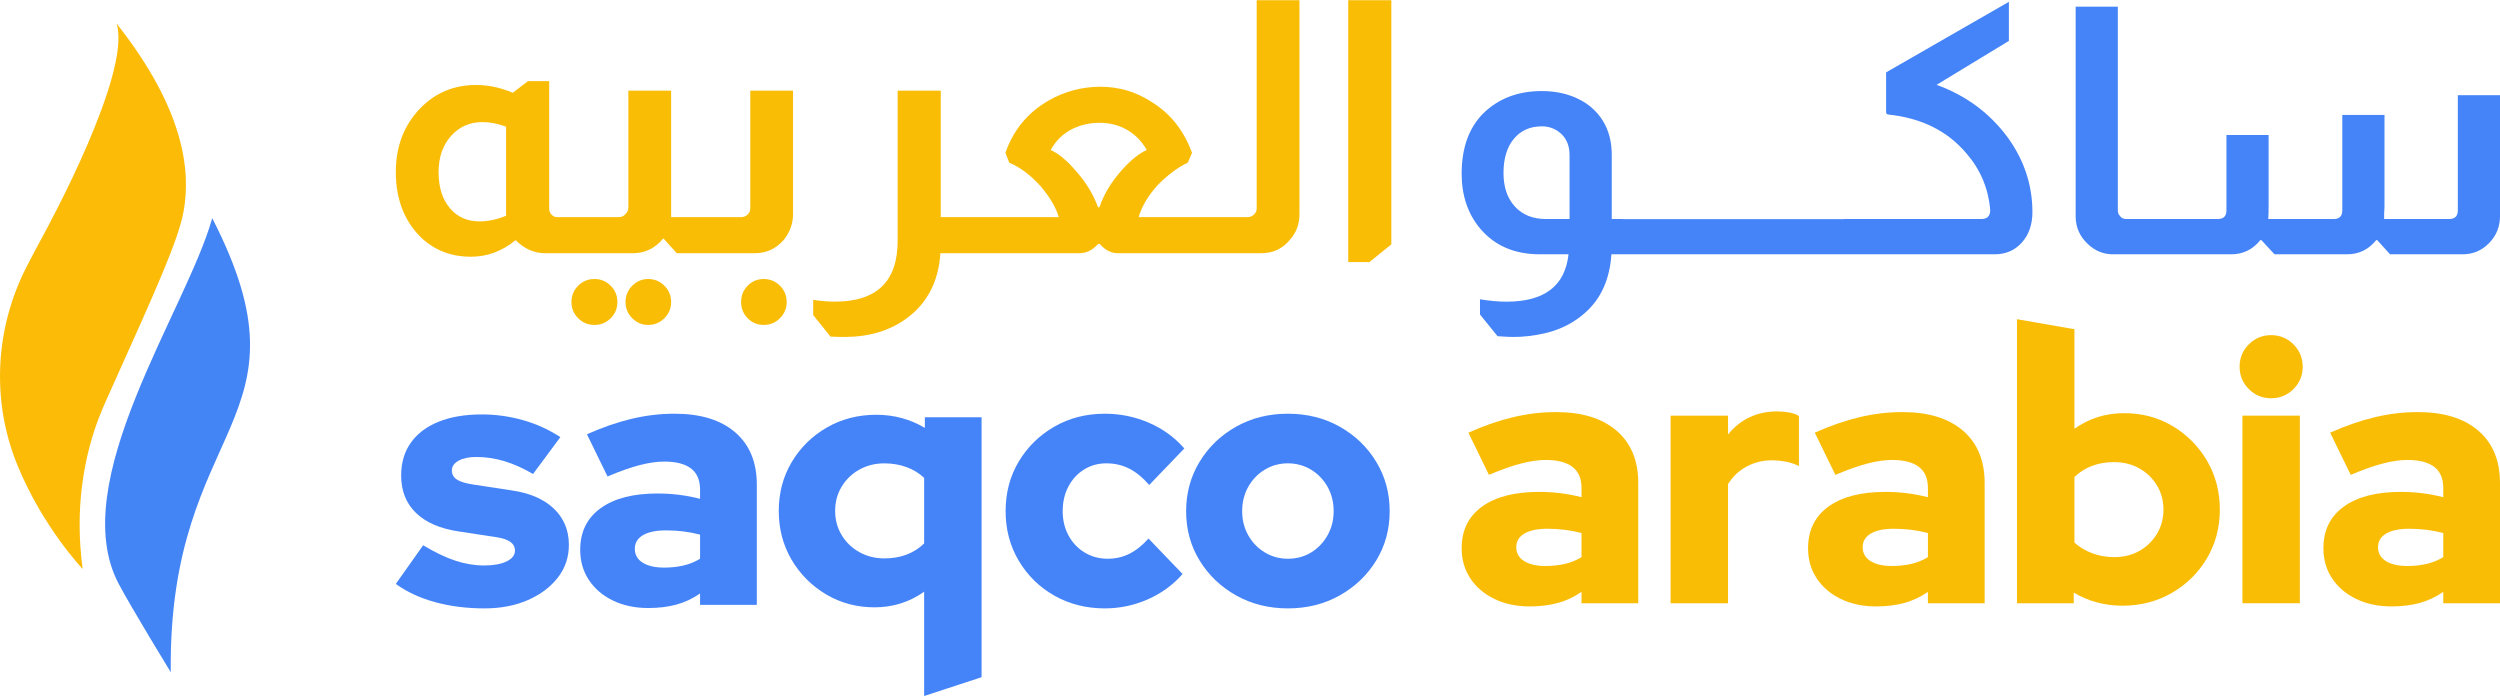
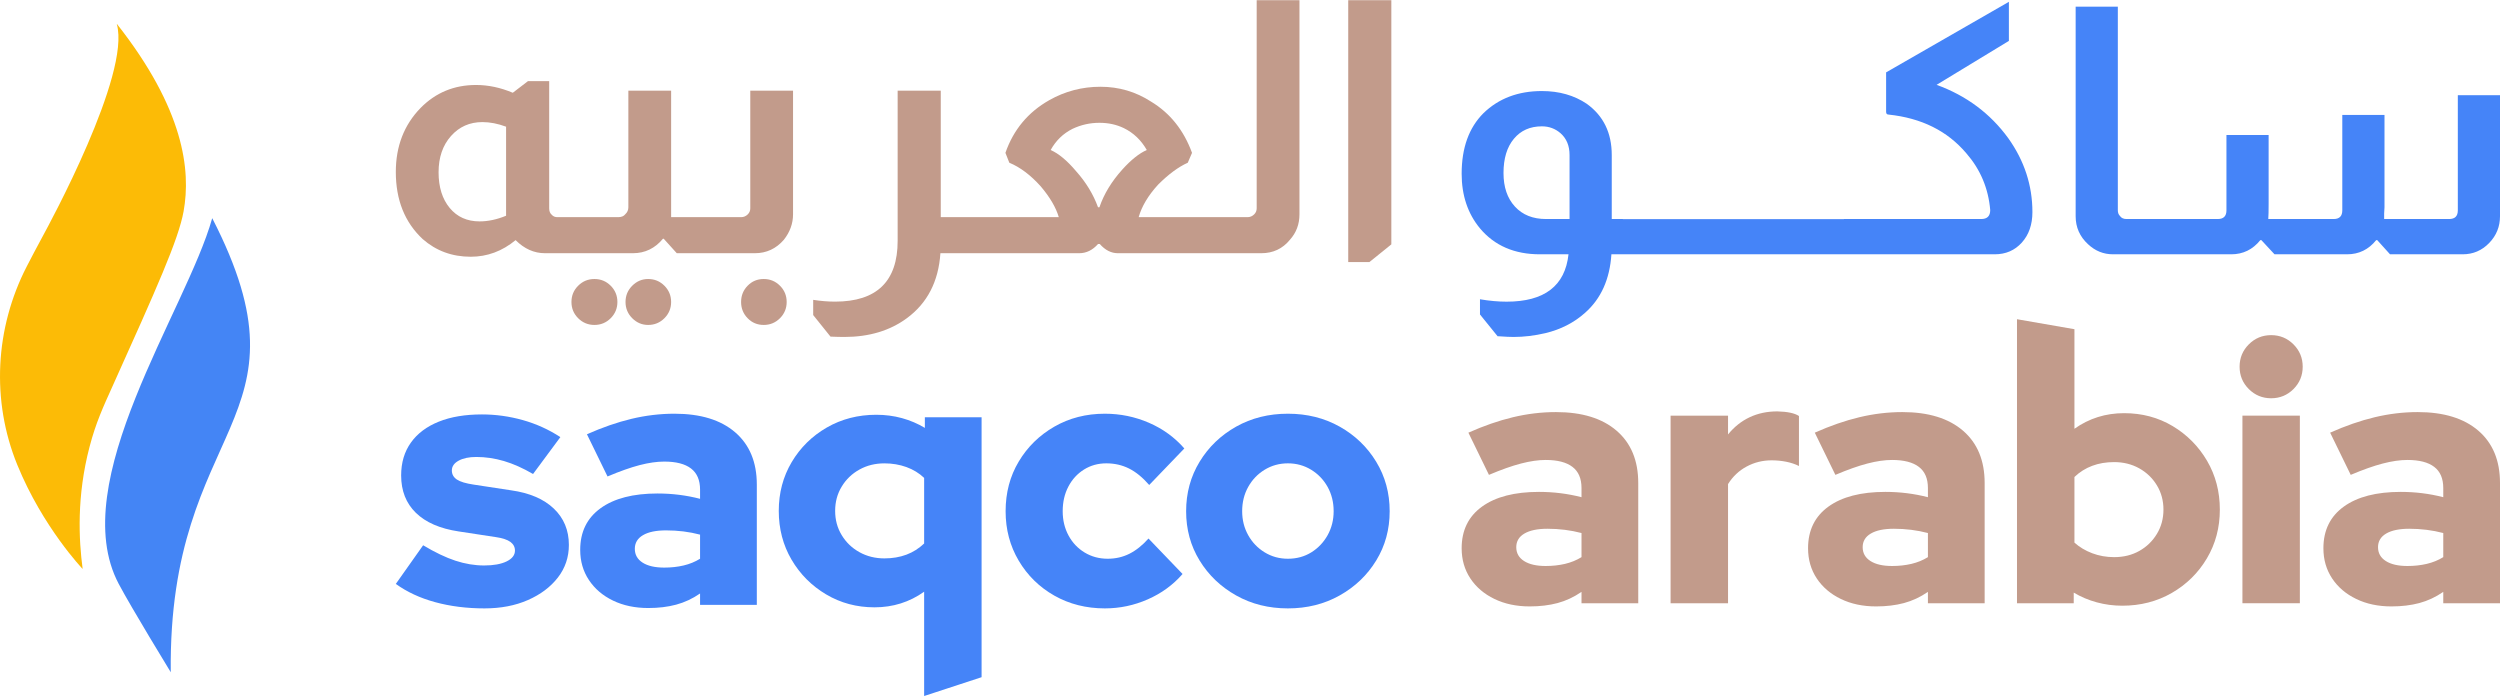
<svg xmlns="http://www.w3.org/2000/svg" xml:space="preserve" width="2072px" height="577px" version="1.1" style="shape-rendering:geometricPrecision; text-rendering:geometricPrecision; image-rendering:optimizeQuality; fill-rule:evenodd; clip-rule:evenodd" viewBox="0 0 1154.07 321.22">
  <defs>
    <style type="text/css">
   
    .fil3 {fill:#4485F5;fill-rule:nonzero}
    .fil0 {fill:#4584F8;fill-rule:nonzero}
-     .fil1 {fill:#F9BD06;fill-rule:nonzero}
+     .fil1 {fill:#C29B8B;fill-rule:nonzero}
    .fil2 {fill:#FCBB06;fill-rule:nonzero}
   
  </style>
  </defs>
  <g id="Layer_x0020_1">
    <g id="SAQCO_x0020_ARABIA_x0020_LOGO_x0020__x0020_-_x0020_56.pdf">
      <path class="fil0" d="M223.65 280.77c-8.19,0 -15.78,-0.96 -22.76,-2.87 -6.98,-1.9 -13.04,-4.72 -18.17,-8.43l12.61 -17.84c5.45,3.27 10.42,5.65 14.89,7.12 4.48,1.47 8.9,2.21 13.26,2.21 4.37,0 7.83,-0.63 10.4,-1.88 2.56,-1.26 3.84,-2.92 3.84,-5 0,-1.63 -0.71,-2.97 -2.12,-4.01 -1.42,-1.03 -3.66,-1.77 -6.72,-2.21l-17.18 -2.62c-8.62,-1.3 -15.2,-4.17 -19.73,-8.59 -4.53,-4.42 -6.79,-10.17 -6.79,-17.27 0,-5.89 1.5,-10.94 4.5,-15.14 3,-4.2 7.28,-7.42 12.85,-9.66 5.57,-2.24 12.22,-3.35 19.97,-3.35 6.33,0 12.61,0.87 18.83,2.61 6.22,1.75 12,4.37 17.35,7.86l-12.61 17.03c-4.69,-2.73 -9.16,-4.72 -13.42,-5.98 -4.26,-1.25 -8.51,-1.88 -12.77,-1.88 -3.38,0 -6.11,0.57 -8.18,1.72 -2.08,1.14 -3.11,2.64 -3.11,4.5 0,1.75 0.76,3.14 2.29,4.18 1.52,1.03 4.14,1.82 7.86,2.37l17.18 2.62c8.52,1.2 15.09,4.01 19.73,8.43 4.64,4.42 6.96,10.01 6.96,16.78 0,5.67 -1.7,10.69 -5.08,15.06 -3.38,4.36 -7.99,7.83 -13.83,10.39 -5.84,2.57 -12.52,3.85 -20.05,3.85z" />
      <path class="fil0" d="M293.05 253.27c0,2.73 1.2,4.85 3.6,6.38 2.4,1.53 5.73,2.29 9.99,2.29 3.16,0 6.14,-0.32 8.92,-0.98 2.78,-0.65 5.32,-1.69 7.61,-3.11l0 -11.13c-2.51,-0.66 -5.07,-1.15 -7.69,-1.48 -2.62,-0.32 -5.3,-0.48 -8.02,-0.48 -4.59,0 -8.13,0.73 -10.64,2.21 -2.51,1.47 -3.77,3.57 -3.77,6.3zm6.22 27.33c-6.11,0 -11.54,-1.14 -16.28,-3.43 -4.75,-2.29 -8.46,-5.46 -11.13,-9.5 -2.68,-4.03 -4.02,-8.67 -4.02,-13.91 0,-8.29 3.14,-14.71 9.42,-19.24 6.27,-4.53 15.03,-6.79 26.27,-6.79 6.77,0 13.31,0.82 19.64,2.46l0 -4.26c0,-4.36 -1.39,-7.61 -4.17,-9.74 -2.78,-2.13 -6.9,-3.19 -12.36,-3.19 -3.38,0 -7.18,0.54 -11.38,1.63 -4.2,1.1 -9.14,2.84 -14.81,5.24l-9.5 -19.48c7.1,-3.16 13.94,-5.53 20.55,-7.12 6.6,-1.58 13.23,-2.37 19.89,-2.37 12,0 21.33,2.86 27.99,8.59 6.65,5.73 9.99,13.78 9.99,24.15l0 55.49 -26.2 0 0 -5.24c-3.49,2.41 -7.17,4.12 -11.05,5.16 -3.87,1.04 -8.16,1.55 -12.85,1.55z" />
      <path class="fil0" d="M510.05 280.77c-8.62,0 -16.4,-1.97 -23.33,-5.89 -6.93,-3.93 -12.41,-9.31 -16.45,-16.13 -4.04,-6.82 -6.05,-14.43 -6.05,-22.83 0,-8.52 2.01,-16.16 6.05,-22.92 4.04,-6.77 9.52,-12.14 16.45,-16.13 6.93,-3.98 14.71,-5.97 23.33,-5.97 7.09,0 13.86,1.39 20.3,4.17 6.44,2.79 11.89,6.74 16.37,11.87l-16.21 16.86c-3.05,-3.49 -6.16,-6.03 -9.33,-7.61 -3.17,-1.58 -6.66,-2.38 -10.47,-2.38 -3.83,0 -7.26,0.96 -10.32,2.87 -3.05,1.91 -5.46,4.53 -7.2,7.86 -1.75,3.33 -2.62,7.12 -2.62,11.38 0,4.14 0.9,7.88 2.7,11.21 1.8,3.33 4.28,5.95 7.45,7.86 3.16,1.91 6.71,2.86 10.64,2.86 3.6,0 6.93,-0.76 9.99,-2.29 3.05,-1.53 6,-3.87 8.83,-7.04l15.72 16.37c-4.36,5.02 -9.71,8.92 -16.04,11.7 -6.33,2.79 -12.93,4.18 -19.81,4.18z" />
      <path class="fil0" d="M594.53 257.85c4.04,0 7.64,-0.98 10.81,-2.95 3.16,-1.96 5.67,-4.61 7.53,-7.93 1.85,-3.33 2.78,-7.02 2.78,-11.05 0,-4.15 -0.93,-7.89 -2.78,-11.22 -1.86,-3.33 -4.4,-5.97 -7.61,-7.94 -3.22,-1.96 -6.8,-2.95 -10.73,-2.95 -3.93,0 -7.5,0.99 -10.72,2.95 -3.22,1.97 -5.76,4.61 -7.61,7.94 -1.86,3.33 -2.78,7.07 -2.78,11.22 0,4.03 0.92,7.72 2.78,11.05 1.85,3.32 4.39,5.97 7.61,7.93 3.22,1.97 6.79,2.95 10.72,2.95zm0 22.92c-8.84,0 -16.81,-1.99 -23.9,-5.98 -7.09,-3.98 -12.71,-9.35 -16.86,-16.12 -4.15,-6.77 -6.22,-14.35 -6.22,-22.75 0,-8.41 2.07,-16.02 6.22,-22.84 4.15,-6.82 9.77,-12.22 16.86,-16.21 7.09,-3.98 15.06,-5.97 23.9,-5.97 8.84,0 16.81,1.99 23.9,5.97 7.1,3.99 12.72,9.39 16.86,16.21 4.15,6.82 6.22,14.43 6.22,22.84 0,8.4 -2.07,15.98 -6.22,22.75 -4.14,6.77 -9.76,12.14 -16.86,16.12 -7.09,3.99 -15.06,5.98 -23.9,5.98z" />
      <path class="fil0" d="M418.43 255.97c-3.06,1.14 -6.44,1.72 -10.15,1.72 -4.26,0 -8.1,-0.96 -11.54,-2.87 -3.44,-1.91 -6.17,-4.53 -8.18,-7.86 -2.03,-3.32 -3.03,-7.06 -3.03,-11.21 0,-4.15 1,-7.88 3.03,-11.21 2.01,-3.33 4.74,-5.95 8.18,-7.86 3.44,-1.91 7.28,-2.86 11.54,-2.86 3.6,0 6.98,0.57 10.15,1.71 3.16,1.15 5.89,2.82 8.18,5l0 30.28c-2.4,2.29 -5.13,4.01 -8.18,5.16zm8.18 45.46l0 11.1 0 8.69 26.52 -8.69 0 -11.1 0 -108.89 -26.19 0 0 4.91c-3.27,-1.97 -6.79,-3.47 -10.56,-4.51 -3.76,-1.03 -7.72,-1.55 -11.86,-1.55 -8.41,0 -16.02,1.96 -22.84,5.89 -6.82,3.93 -12.22,9.25 -16.21,15.96 -3.98,6.71 -5.97,14.22 -5.97,22.51 0,8.29 1.96,15.8 5.89,22.51 3.93,6.71 9.25,12.06 15.96,16.04 6.71,3.99 14.16,5.98 22.35,5.98 8.51,0 16.15,-2.4 22.91,-7.21l0 28.36z" />
      <path class="fil1" d="M730.07 257.11c-2.29,1.42 -4.83,2.45 -7.61,3.11 -2.79,0.65 -5.76,0.98 -8.93,0.98 -4.25,0 -7.58,-0.76 -9.98,-2.29 -2.4,-1.53 -3.6,-3.66 -3.6,-6.39 0,-2.72 1.25,-4.83 3.76,-6.3 2.51,-1.47 6.06,-2.21 10.64,-2.21 2.73,0 5.41,0.16 8.02,0.49 2.62,0.33 5.19,0.82 7.7,1.48l0 11.13zm16.2 -58.36c-6.65,-5.73 -15.98,-8.6 -27.99,-8.6 -6.66,0 -13.29,0.8 -19.89,2.38 -6.6,1.58 -13.45,3.96 -20.54,7.12l9.49 19.48c5.67,-2.4 10.62,-4.15 14.82,-5.24 4.2,-1.09 7.99,-1.64 11.37,-1.64 5.46,0 9.58,1.07 12.36,3.2 2.79,2.12 4.18,5.37 4.18,9.74l0 4.25c-6.33,-1.63 -12.88,-2.45 -19.65,-2.45 -11.24,0 -19.99,2.26 -26.27,6.79 -6.28,4.53 -9.41,10.94 -9.41,19.23 0,5.24 1.33,9.88 4.01,13.92 2.67,4.04 6.38,7.2 11.13,9.49 4.75,2.3 10.17,3.44 16.29,3.44 4.69,0 8.97,-0.52 12.85,-1.55 3.87,-1.04 7.55,-2.76 11.05,-5.16l0 5.24 26.19 0 0 -55.5c0,-10.36 -3.33,-18.41 -9.99,-24.14z" />
      <path class="fil1" d="M807.69 192.53c-3.82,1.8 -7.15,4.45 -9.98,7.94l0 -8.68 -26.52 0 0 86.6 26.52 0 0 -55c2.18,-3.5 5.04,-6.2 8.59,-8.11 3.55,-1.91 7.39,-2.86 11.54,-2.86 2.29,0 4.53,0.22 6.71,0.65 2.18,0.44 4.15,1.09 5.9,1.97l0 -23.08c-1.97,-1.31 -5.3,-2.02 -9.99,-2.13 -4.69,0 -8.95,0.9 -12.77,2.7z" />
      <path class="fil1" d="M889.98 257.11c-2.29,1.42 -4.83,2.45 -7.61,3.11 -2.78,0.65 -5.76,0.98 -8.92,0.98 -4.26,0 -7.59,-0.76 -9.99,-2.29 -2.4,-1.53 -3.6,-3.66 -3.6,-6.39 0,-2.72 1.25,-4.83 3.77,-6.3 2.5,-1.47 6.05,-2.21 10.64,-2.21 2.72,0 5.4,0.16 8.02,0.49 2.62,0.33 5.18,0.82 7.69,1.48l0 11.13zm16.21 -58.36c-6.66,-5.73 -15.99,-8.6 -28,-8.6 -6.65,0 -13.28,0.8 -19.88,2.38 -6.61,1.58 -13.46,3.96 -20.55,7.12l9.5 19.48c5.67,-2.4 10.61,-4.15 14.81,-5.24 4.2,-1.09 7.99,-1.64 11.38,-1.64 5.45,0 9.57,1.07 12.36,3.2 2.78,2.12 4.17,5.37 4.17,9.74l0 4.25c-6.33,-1.63 -12.88,-2.45 -19.64,-2.45 -11.24,0 -20,2.26 -26.28,6.79 -6.27,4.53 -9.41,10.94 -9.41,19.23 0,5.24 1.34,9.88 4.01,13.92 2.68,4.04 6.39,7.2 11.13,9.49 4.75,2.3 10.18,3.44 16.29,3.44 4.69,0 8.98,-0.52 12.85,-1.55 3.88,-1.04 7.56,-2.76 11.05,-5.16l0 5.24 26.19 0 0 -55.5c0,-10.36 -3.33,-18.41 -9.98,-24.14z" />
      <path class="fil1" d="M1048.42 154.63c-4.03,0 -7.47,1.42 -10.31,4.26 -2.84,2.84 -4.25,6.28 -4.25,10.31 0,4.04 1.41,7.48 4.25,10.32 2.84,2.83 6.28,4.25 10.31,4.25 4.04,0 7.48,-1.42 10.32,-4.25 2.83,-2.84 4.25,-6.28 4.25,-10.32 0,-4.03 -1.42,-7.47 -4.25,-10.31 -2.84,-2.84 -6.28,-4.26 -10.32,-4.26z" />
      <polygon class="fil1" points="1035.17,278.39 1061.68,278.39 1061.68,191.79 1035.17,191.79 " />
      <path class="fil1" d="M1127.88 257.11c-2.29,1.42 -4.83,2.45 -7.61,3.11 -2.78,0.65 -5.76,0.98 -8.92,0.98 -4.26,0 -7.59,-0.76 -9.99,-2.29 -2.4,-1.53 -3.6,-3.66 -3.6,-6.39 0,-2.72 1.26,-4.83 3.77,-6.3 2.51,-1.47 6.05,-2.21 10.64,-2.21 2.72,0 5.4,0.16 8.02,0.49 2.62,0.33 5.18,0.82 7.69,1.48l0 11.13zm16.21 -58.36c-6.66,-5.73 -15.99,-8.6 -27.99,-8.6 -6.66,0 -13.29,0.8 -19.89,2.38 -6.61,1.58 -13.45,3.96 -20.55,7.12l9.5 19.48c5.67,-2.4 10.61,-4.15 14.81,-5.24 4.2,-1.09 8,-1.64 11.38,-1.64 5.46,0 9.58,1.07 12.36,3.2 2.78,2.12 4.17,5.37 4.17,9.74l0 4.25c-6.33,-1.63 -12.87,-2.45 -19.64,-2.45 -11.24,0 -20,2.26 -26.27,6.79 -6.28,4.53 -9.42,10.94 -9.42,19.23 0,5.24 1.34,9.88 4.02,13.92 2.67,4.04 6.38,7.2 11.13,9.49 4.74,2.3 10.17,3.44 16.28,3.44 4.69,0 8.98,-0.52 12.85,-1.55 3.88,-1.04 7.56,-2.76 11.05,-5.16l0 5.24 26.19 0 0 -55.5c0,-10.36 -3.33,-18.41 -9.98,-24.14z" />
      <path class="fil1" d="M995.68 246.39c-2.02,3.33 -4.72,5.95 -8.1,7.85 -3.39,1.91 -7.26,2.87 -11.62,2.87 -3.6,0 -6.99,-0.6 -10.15,-1.8 -3.17,-1.2 -5.9,-2.84 -8.19,-4.91l0 -30.29c2.4,-2.29 5.13,-4.01 8.19,-5.15 3.05,-1.15 6.43,-1.72 10.15,-1.72 4.25,0 8.1,0.95 11.54,2.86 3.43,1.91 6.16,4.53 8.18,7.86 2.02,3.33 3.03,7.07 3.03,11.21 0,4.15 -1.01,7.89 -3.03,11.22zm7.29 -49.77c-6.66,-3.98 -14.14,-5.97 -22.43,-5.97 -8.51,0 -16.15,2.4 -22.92,7.2l0 -33.61 0 -4.53 0 -7.82 -26.52 -4.61 0 16.52 0 0.44 0 114.15 26.19 0 0 -4.91c3.28,1.96 6.82,3.46 10.65,4.5 3.82,1.04 7.74,1.55 11.78,1.55 8.4,0 16.01,-1.96 22.84,-5.89 6.82,-3.93 12.22,-9.25 16.2,-15.96 3.99,-6.71 5.98,-14.21 5.98,-22.51 0,-8.29 -1.96,-15.79 -5.89,-22.51 -3.93,-6.71 -9.23,-12.05 -15.88,-16.04z" />
      <path class="fil1" d="M274.41 128.72c-2.94,0 -5.44,1.03 -7.51,3.1 -2.07,2.06 -3.1,4.56 -3.1,7.5 0,2.94 1.03,5.44 3.1,7.5 2.07,2.07 4.57,3.1 7.51,3.1 2.93,0 5.43,-1.03 7.5,-3.1 2.06,-2.06 3.1,-4.56 3.1,-7.5 0,-2.94 -1.04,-5.44 -3.1,-7.5 -2.07,-2.07 -4.57,-3.1 -7.5,-3.1z" />
      <path class="fil1" d="M299.2 128.72c-2.83,0 -5.27,1.03 -7.34,3.1 -2.06,2.06 -3.1,4.56 -3.1,7.5 0,2.94 1.04,5.44 3.1,7.5 2.07,2.07 4.51,3.1 7.34,3.1 2.94,0 5.44,-1.03 7.51,-3.1 2.06,-2.06 3.1,-4.56 3.1,-7.5 0,-2.94 -1.04,-5.44 -3.1,-7.5 -2.07,-2.07 -4.57,-3.1 -7.51,-3.1z" />
      <path class="fil1" d="M233.62 99.51c-4.24,1.75 -8.32,2.61 -12.23,2.61 -5.77,0 -10.36,-2.06 -13.79,-6.2 -3.42,-4.13 -5.14,-9.62 -5.14,-16.47 0,-6.85 1.9,-12.43 5.71,-16.72 3.81,-4.3 8.65,-6.45 14.52,-6.45 3.48,0 7.12,0.71 10.93,2.12l0 41.11zm112.73 -3.42c0,1.09 -0.38,2.01 -1.14,2.77 -0.87,0.87 -1.91,1.31 -3.1,1.31l-23.98 0 -1.14 0 -7.18 0 0 -2.45 0 -55.96 -19.74 0 0 53.84c0,1.3 -0.49,2.39 -1.47,3.26 -0.65,0.87 -1.74,1.31 -3.26,1.31l-23.5 0 -1.14 0 -3.42 0c-1.09,0 -1.96,-0.38 -2.61,-1.14 -0.77,-0.66 -1.15,-1.64 -1.15,-2.94l0 -58.73 -9.78 0 -7.02 5.38c-5.66,-2.39 -11.31,-3.59 -16.97,-3.59 -10.11,0 -18.65,3.54 -25.61,10.61 -7.61,7.83 -11.42,17.67 -11.42,29.53 0,12.94 4.13,23.27 12.4,30.99 6.2,5.44 13.59,8.16 22.19,8.16 7.61,0 14.52,-2.56 20.71,-7.67 4.03,4.03 8.54,6.04 13.55,6.04l9.13 0 1.14 0 30.35 0c5.54,0 10.17,-2.23 13.86,-6.69l0.33 0 6.04 6.69 4.57 0 1.14 0 30.34 0c5.33,0 9.79,-2.07 13.38,-6.2 2.82,-3.59 4.24,-7.51 4.24,-11.75l0 -57.1 -19.74 0 0 54.33z" />
      <path class="fil1" d="M352.55 128.72c-2.94,0 -5.41,1.03 -7.42,3.1 -2.02,2.06 -3.02,4.56 -3.02,7.5 0,2.94 1,5.44 3.02,7.5 2.01,2.07 4.48,3.1 7.42,3.1 2.94,0 5.44,-1.03 7.5,-3.1 2.07,-2.06 3.1,-4.56 3.1,-7.5 0,-2.94 -1.03,-5.44 -3.1,-7.5 -2.06,-2.07 -4.56,-3.1 -7.5,-3.1z" />
      <path class="fil1" d="M518.13 78.14c-5,5.55 -8.54,11.37 -10.6,17.46l-0.65 0c-2.18,-5.98 -5.55,-11.53 -10.12,-16.64 -4.13,-4.9 -8.05,-8.16 -11.74,-9.79 2.39,-4.35 5.76,-7.61 10.11,-9.79 3.92,-1.85 8.05,-2.77 12.4,-2.77 4.13,0 7.88,0.82 11.26,2.45 4.45,2.17 7.99,5.54 10.6,10.11 -3.48,1.52 -7.23,4.51 -11.26,8.97zm61.99 17.95c0,1.09 -0.38,2.01 -1.14,2.77 -0.87,0.87 -1.9,1.31 -3.1,1.31l-23.98 0 -1.14 0 -25.12 0c1.41,-5 4.4,-10.01 8.97,-15.01 4.78,-4.79 9.35,-8.16 13.7,-10.12l1.96 -4.56c-3.81,-10.44 -10.11,-18.33 -18.92,-23.66 -7.07,-4.57 -14.85,-6.85 -23.33,-6.85 -8.48,0 -16.37,2.07 -23.66,6.2 -9.78,5.54 -16.53,13.65 -20.23,24.31l1.8 4.56c5,2.07 9.84,5.71 14.52,10.93 4.24,5.01 7.01,9.74 8.32,14.2l-46.17 0 -1.14 0 -7.18 0 0 -58.41 -19.9 0 0 69.34c0,18.7 -9.63,28.06 -28.88,28.06 -3.26,0 -6.63,-0.28 -10.11,-0.82l0 7.02 7.99 9.95c2.29,0.1 4.41,0.16 6.36,0.16 11.42,0 21.05,-2.88 28.88,-8.65 9.46,-6.96 14.63,-16.96 15.5,-30.01l7.34 0 1.14 0 55.63 0c3.26,0 6.14,-1.42 8.65,-4.24l0.81 0c2.5,2.82 5.28,4.24 8.32,4.24l34.75 0 1.14 0 30.35 0c5.43,0 9.84,-2.07 13.21,-6.2 2.94,-3.27 4.41,-7.18 4.41,-11.75l0 -98.86 -19.75 0 0 96.09z" />
      <polygon class="fil1" points="622.38,0 622.38,120.89 632.17,120.89 642.28,112.73 642.28,0 " />
      <path class="fil0" d="M724.55 101.03l-10.86 0c-6.06,0 -10.85,-1.92 -14.36,-5.75 -3.52,-3.83 -5.27,-8.99 -5.27,-15.49 0,-6.7 1.59,-11.97 4.79,-15.8 3.19,-3.84 7.5,-5.75 12.93,-5.75 3.3,0 6.17,1.06 8.62,3.19 2.77,2.45 4.15,5.8 4.15,10.06l0 29.54zm169.44 -61.95l33.37 -20.28 0 -18.04 -56.68 32.57 0 18.2c0,0.85 0.37,1.28 1.12,1.28 15.22,1.6 27.19,7.56 35.92,17.88 6.49,7.45 10.17,16.18 11.02,26.19 0,2.76 -1.38,4.15 -4.15,4.15l-63.38 0 0 0.04 -102.07 0 0 -0.04 -5.11 0 0 -29.54c0,-10.22 -3.83,-18.09 -11.5,-23.63 -5.85,-3.94 -12.77,-5.91 -20.75,-5.91 -10.96,0 -19.96,3.41 -26.98,10.22 -6.71,6.71 -10.06,16.02 -10.06,27.94 0,10.01 2.82,18.42 8.46,25.23 6.7,7.98 15.91,11.97 27.62,11.97l13.25 0c-1.59,14.58 -11.12,21.87 -28.58,21.87 -3.83,0 -7.93,-0.37 -12.29,-1.11l0 7.02 8.14 10.06 0.48 0c2.98,0.21 5.27,0.32 6.87,0.32 4.79,0 9.68,-0.59 14.69,-1.76 7.12,-1.7 13.25,-4.84 18.36,-9.42 7.34,-6.49 11.38,-15.48 12.13,-26.98l5.27 0 0 0 102.07 0 0 0 69.61 0c5.1,0 9.28,-1.81 12.53,-5.43 3.24,-3.61 4.87,-8.3 4.87,-14.05 0,-12.34 -3.73,-23.73 -11.18,-34.16 -8.3,-11.39 -19.32,-19.59 -33.05,-24.59z" />
      <path class="fil0" d="M1134.6 43.87l0 53.16c0,2.67 -1.34,4 -3.99,4l-30.02 0 0 -2.56c0.1,-1.28 0.16,-2.23 0.16,-2.87l0 -42.63 -19.48 0 0 44.06c0,2.67 -1.33,4 -3.99,4l-30.18 0c0.11,-1.49 0.16,-3.78 0.16,-6.87l0 -31.93 -19.47 0 0 34.8c0,2.67 -1.34,4 -4,4l-37.99 0 -1.12 0 -3.04 0c-1.38,0 -2.39,-0.48 -3.03,-1.44 -0.64,-0.64 -0.96,-1.49 -0.96,-2.56l0 -94.03 -19.47 0 0 96.75c0,5.11 1.91,9.42 5.74,12.93 3.3,3.09 7.13,4.63 11.5,4.63l9.26 0 1.12 0 44.22 0c5.43,0 9.9,-2.18 13.41,-6.54l0.48 0 6.07 6.54 33.53 0c5.42,0 9.89,-2.18 13.41,-6.54l0.48 0 5.9 6.54 33.53 0c4.79,0 8.86,-1.73 12.22,-5.19 3.35,-3.46 5.02,-7.58 5.02,-12.37l0 -55.88 -19.47 0z" />
      <path class="fil2" d="M19.69 109.04c-2.83,5.23 -5.26,9.83 -7.34,13.88 -14.66,28.47 -16.46,61.96 -4.36,91.6 11.77,28.82 30.17,48.06 30.17,48.06 -1.81,-13.54 -2.8,-33.64 3.19,-56.44 2.92,-11.14 6.32,-18.44 10.57,-27.87 20.31,-45.13 30.46,-67.69 32.83,-80.77 3.43,-19 0.19,-47.19 -30.77,-86.52l-0.04 0.15c6.48,23.13 -31.34,92.55 -34.25,97.91z" />
      <path class="fil3" d="M54.79 269.43c5.86,11.08 24.04,40.82 24.04,40.82 -1.29,-116.14 67.97,-114.59 19.14,-209.61l-0.04 0.12c-11.94,42.5 -67.92,121.8 -43.14,168.67z" />
    </g>
  </g>
</svg>
